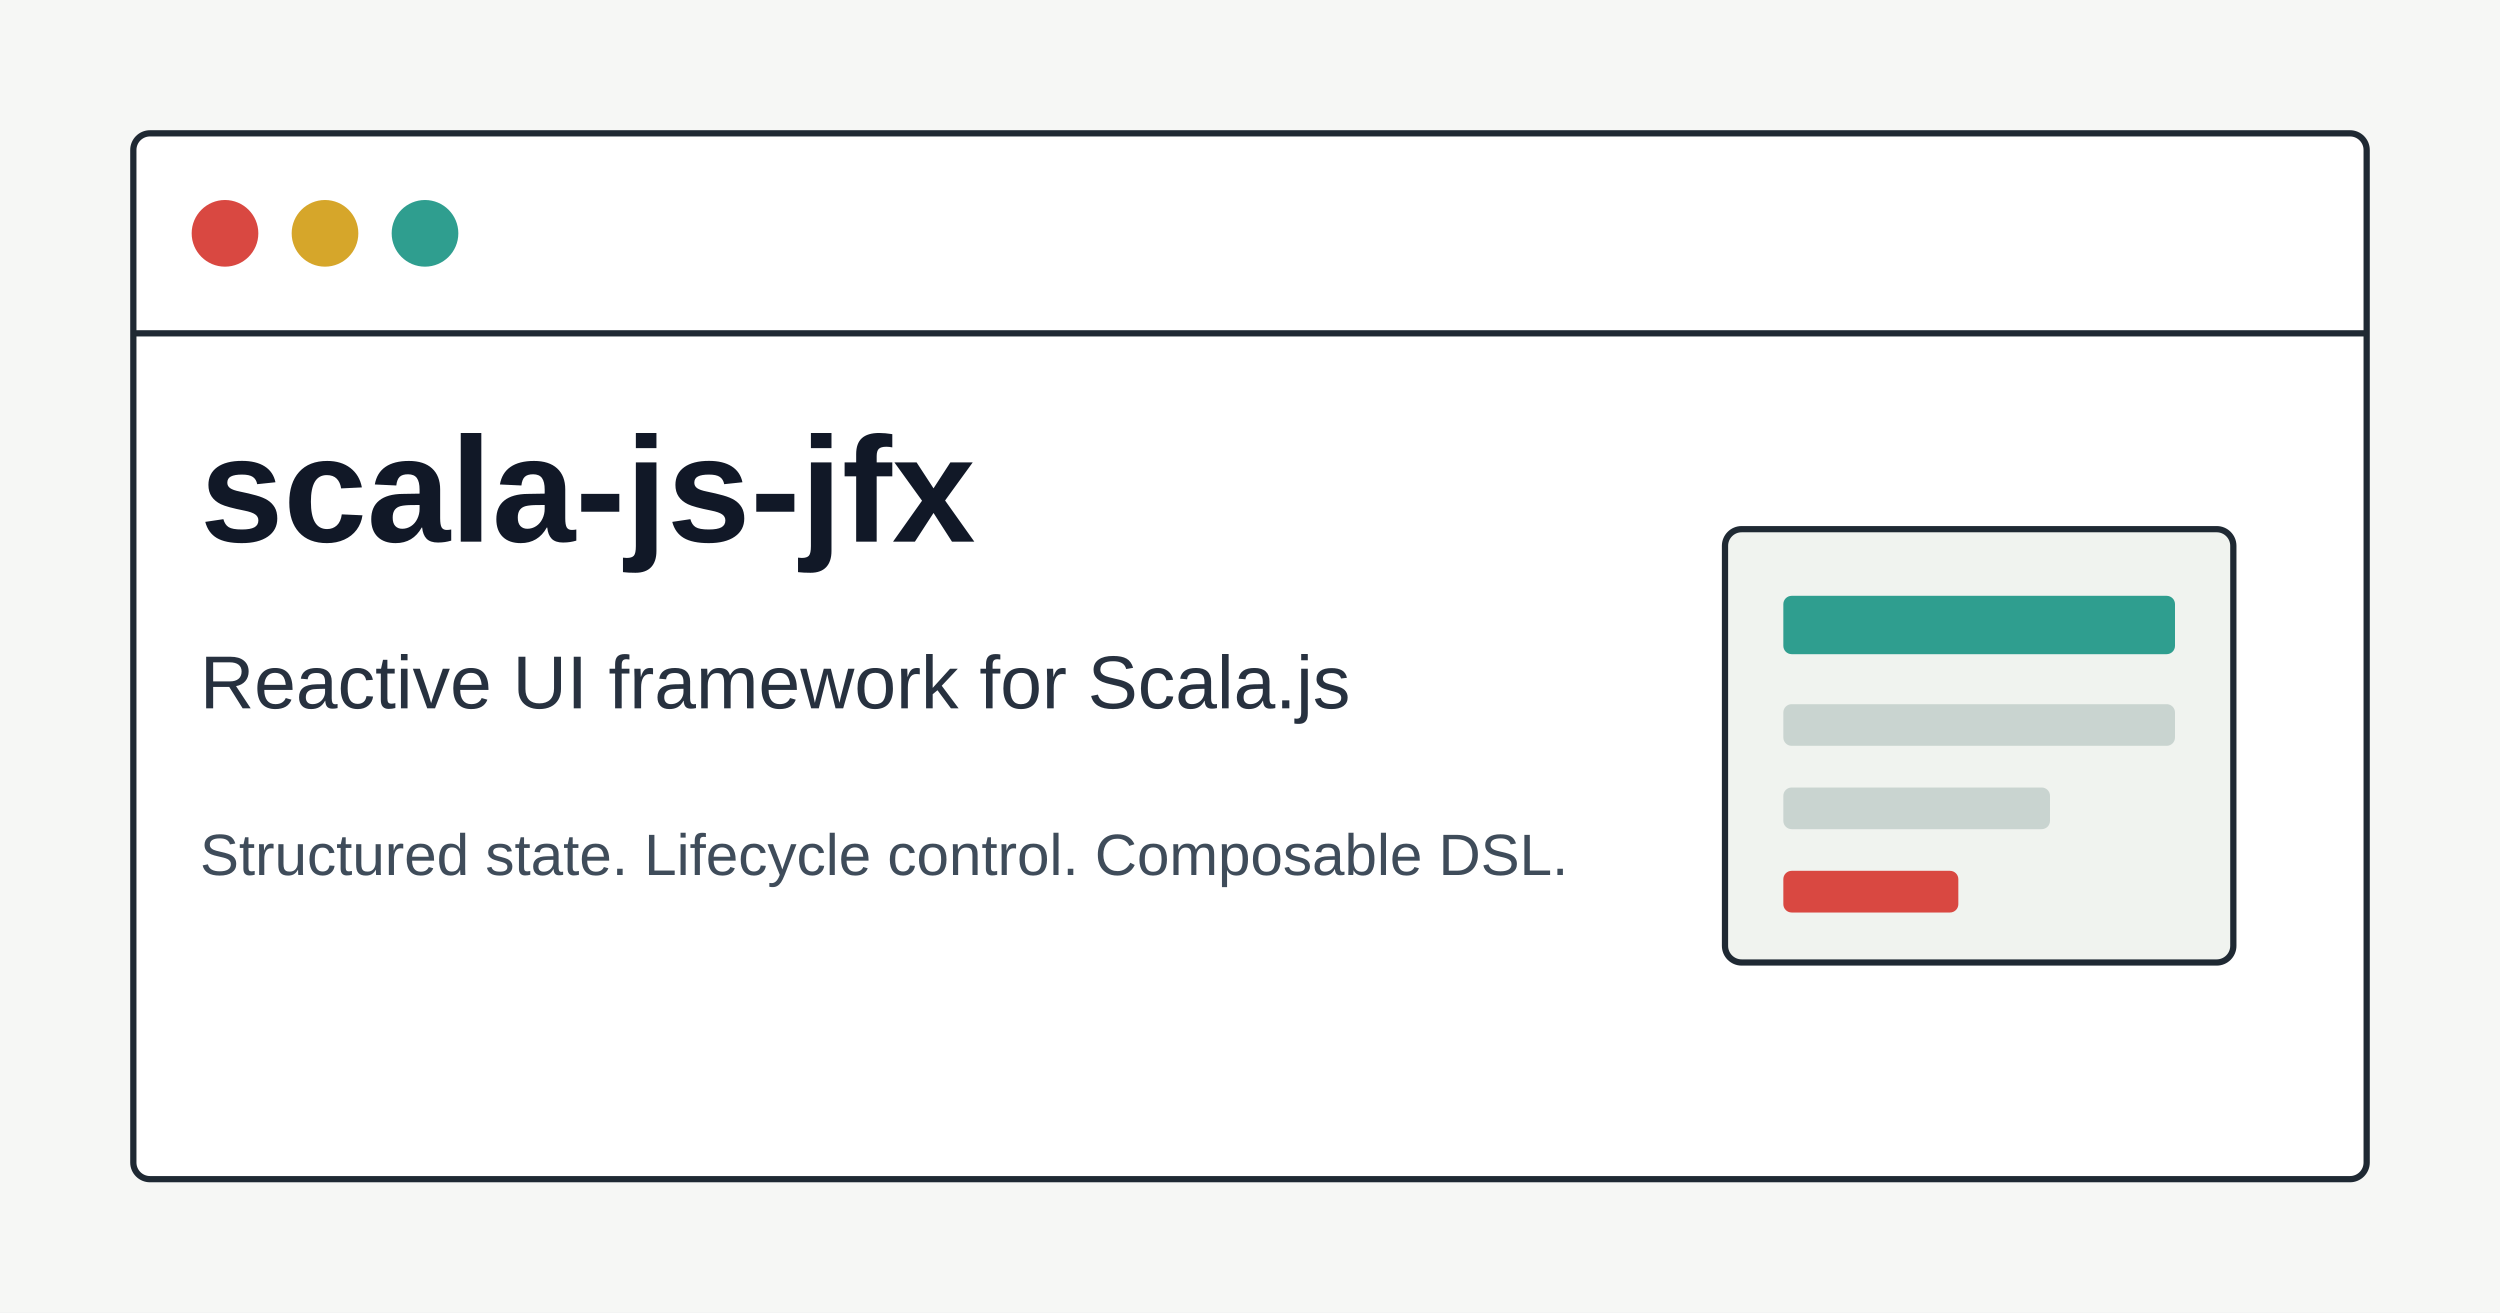
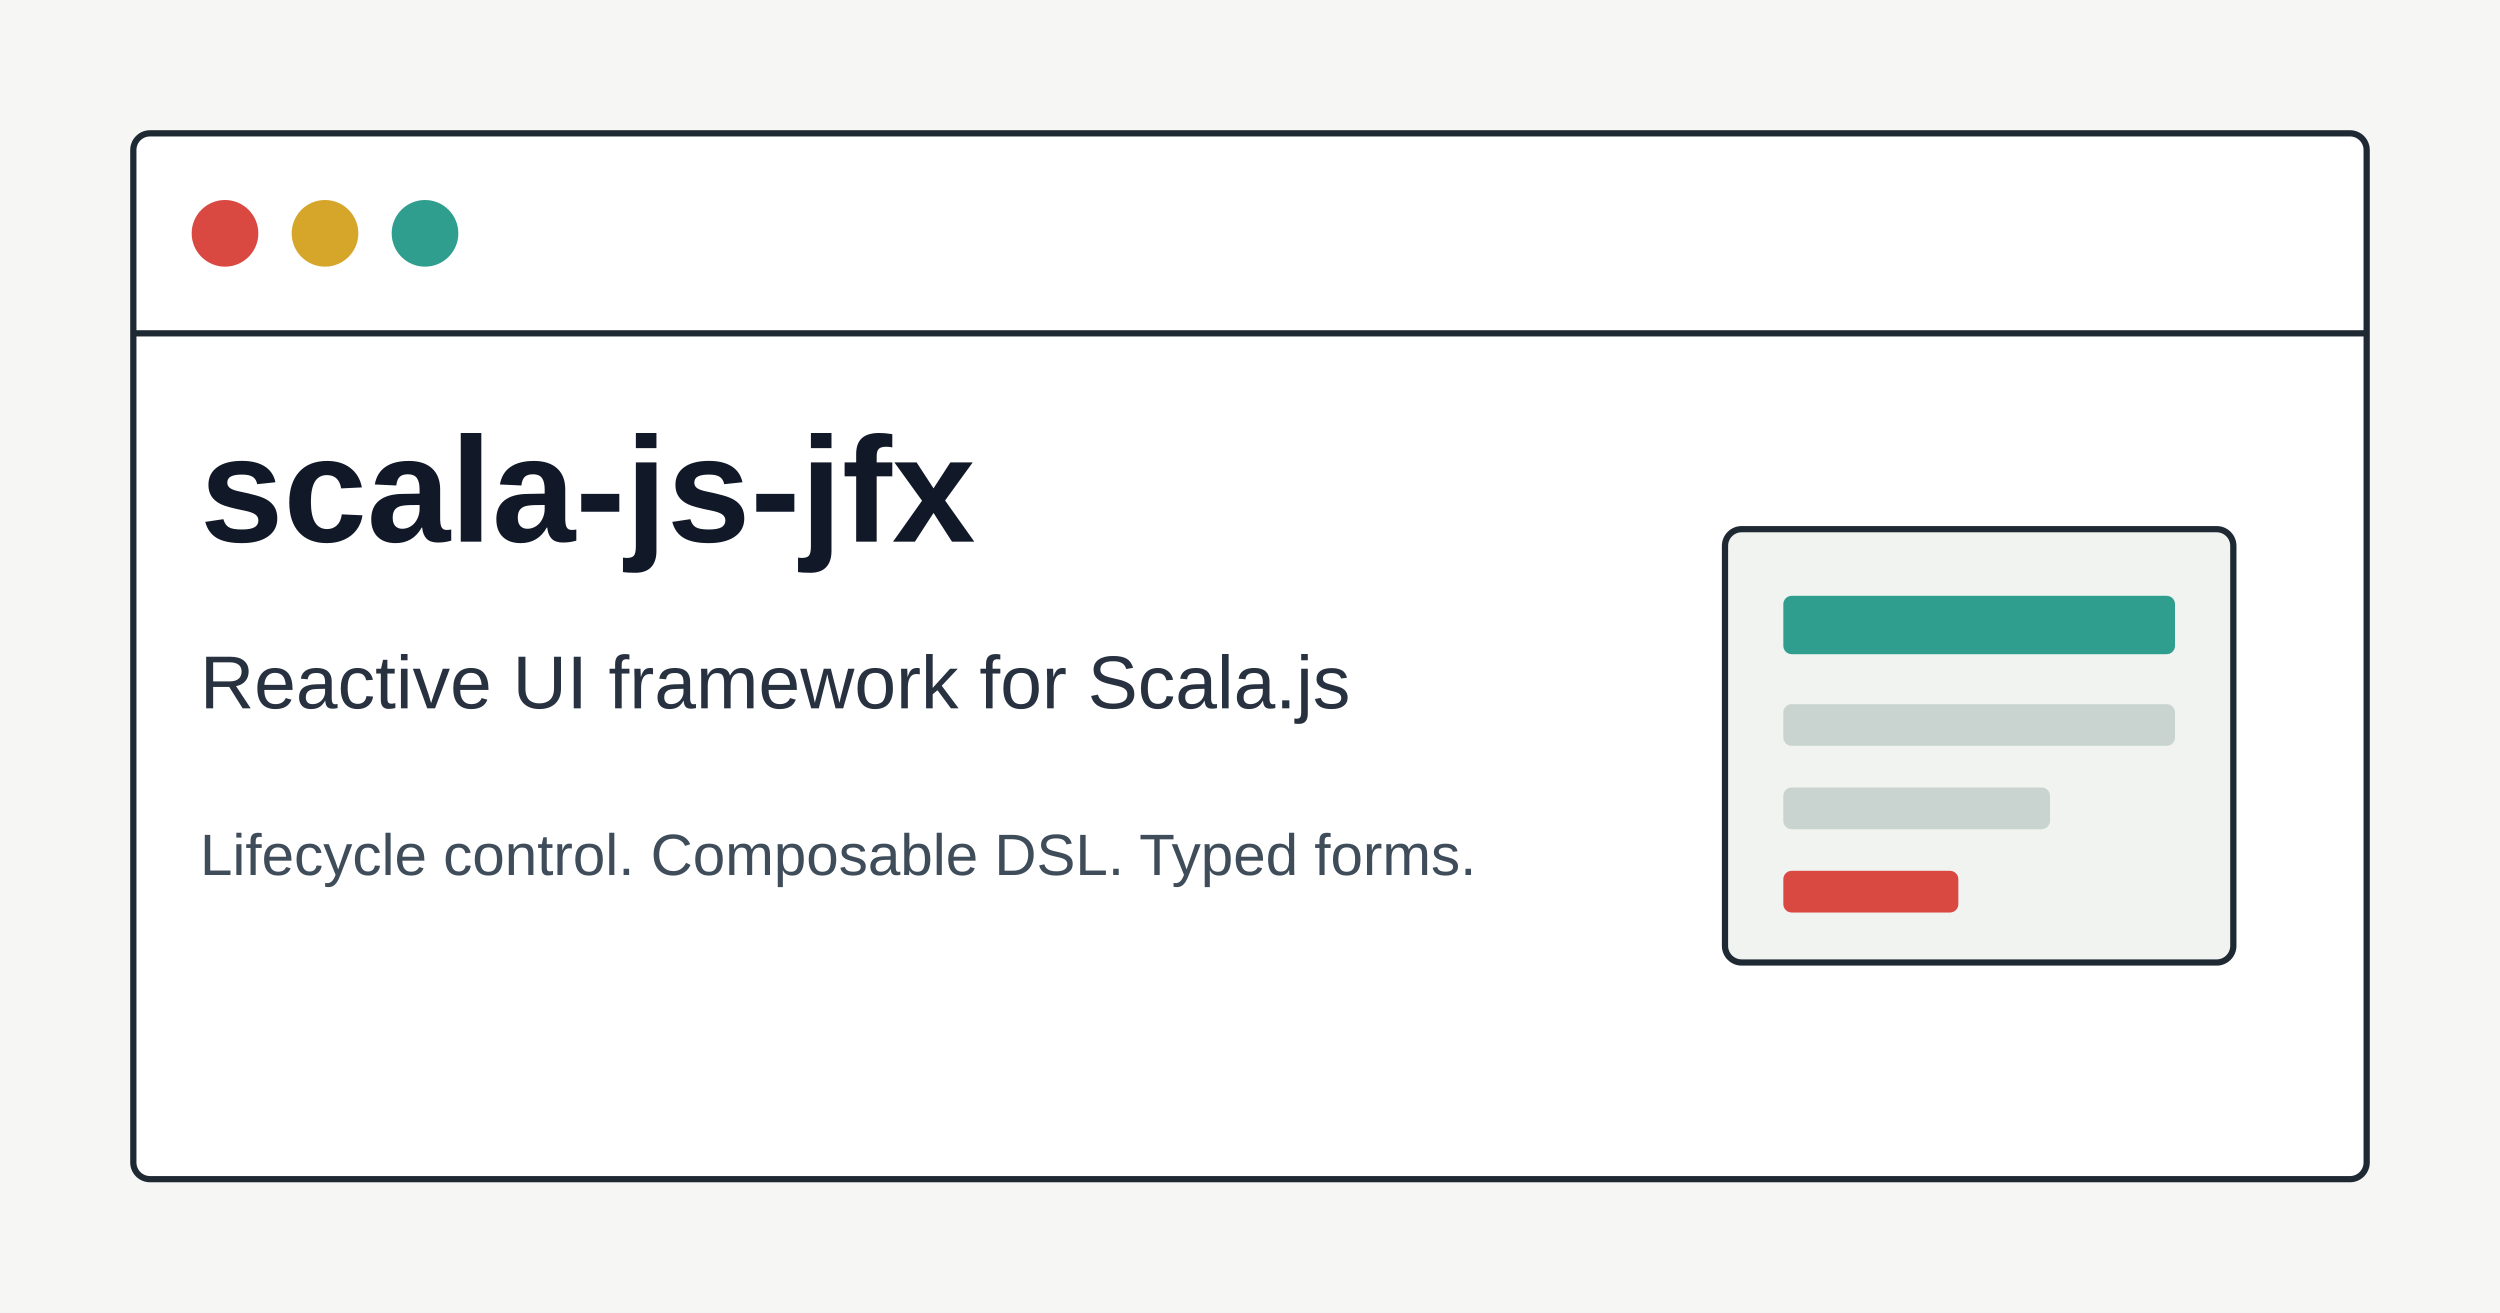
<svg xmlns="http://www.w3.org/2000/svg" width="1200" height="630" viewBox="0 0 1200 630" role="img" aria-labelledby="title desc">
  <rect width="1200" height="630" fill="#f6f7f5" />
  <rect x="64" y="64" width="1072" height="502" rx="8" fill="#ffffff" stroke="#1f2933" stroke-width="3" />
  <path d="M64 160h1072" stroke="#1f2933" stroke-width="3" />
  <circle cx="108" cy="112" r="16" fill="#d94841" />
  <circle cx="156" cy="112" r="16" fill="#d6a62a" />
  <circle cx="204" cy="112" r="16" fill="#2f9e8f" />
  <text x="96" y="260" fill="#111827" font-family="Arial, Helvetica, sans-serif" font-size="72" font-weight="700">scala-js-jfx</text>
  <text x="96" y="340" fill="#27313f" font-family="Arial, Helvetica, sans-serif" font-size="36">Reactive UI framework for Scala.js</text>
-   <text x="96" y="420" fill="#3f4c5a" font-family="Arial, Helvetica, sans-serif" font-size="28">Structured state. Lifecycle control. Composable DSL.</text>
+   <text x="96" y="420" fill="#3f4c5a" font-family="Arial, Helvetica, sans-serif" font-size="28">Lifecycle control. Composable DSL. Typed forms.</text>
  <g transform="translate(828 254)">
    <rect width="244" height="208" rx="8" fill="#f0f3ef" stroke="#1f2933" stroke-width="3" />
    <rect x="28" y="32" width="188" height="28" rx="4" fill="#2f9e8f" />
    <rect x="28" y="84" width="188" height="20" rx="4" fill="#c9d4d0" />
    <rect x="28" y="124" width="128" height="20" rx="4" fill="#c9d4d0" />
    <rect x="28" y="164" width="84" height="20" rx="4" fill="#d94841" />
  </g>
</svg>
